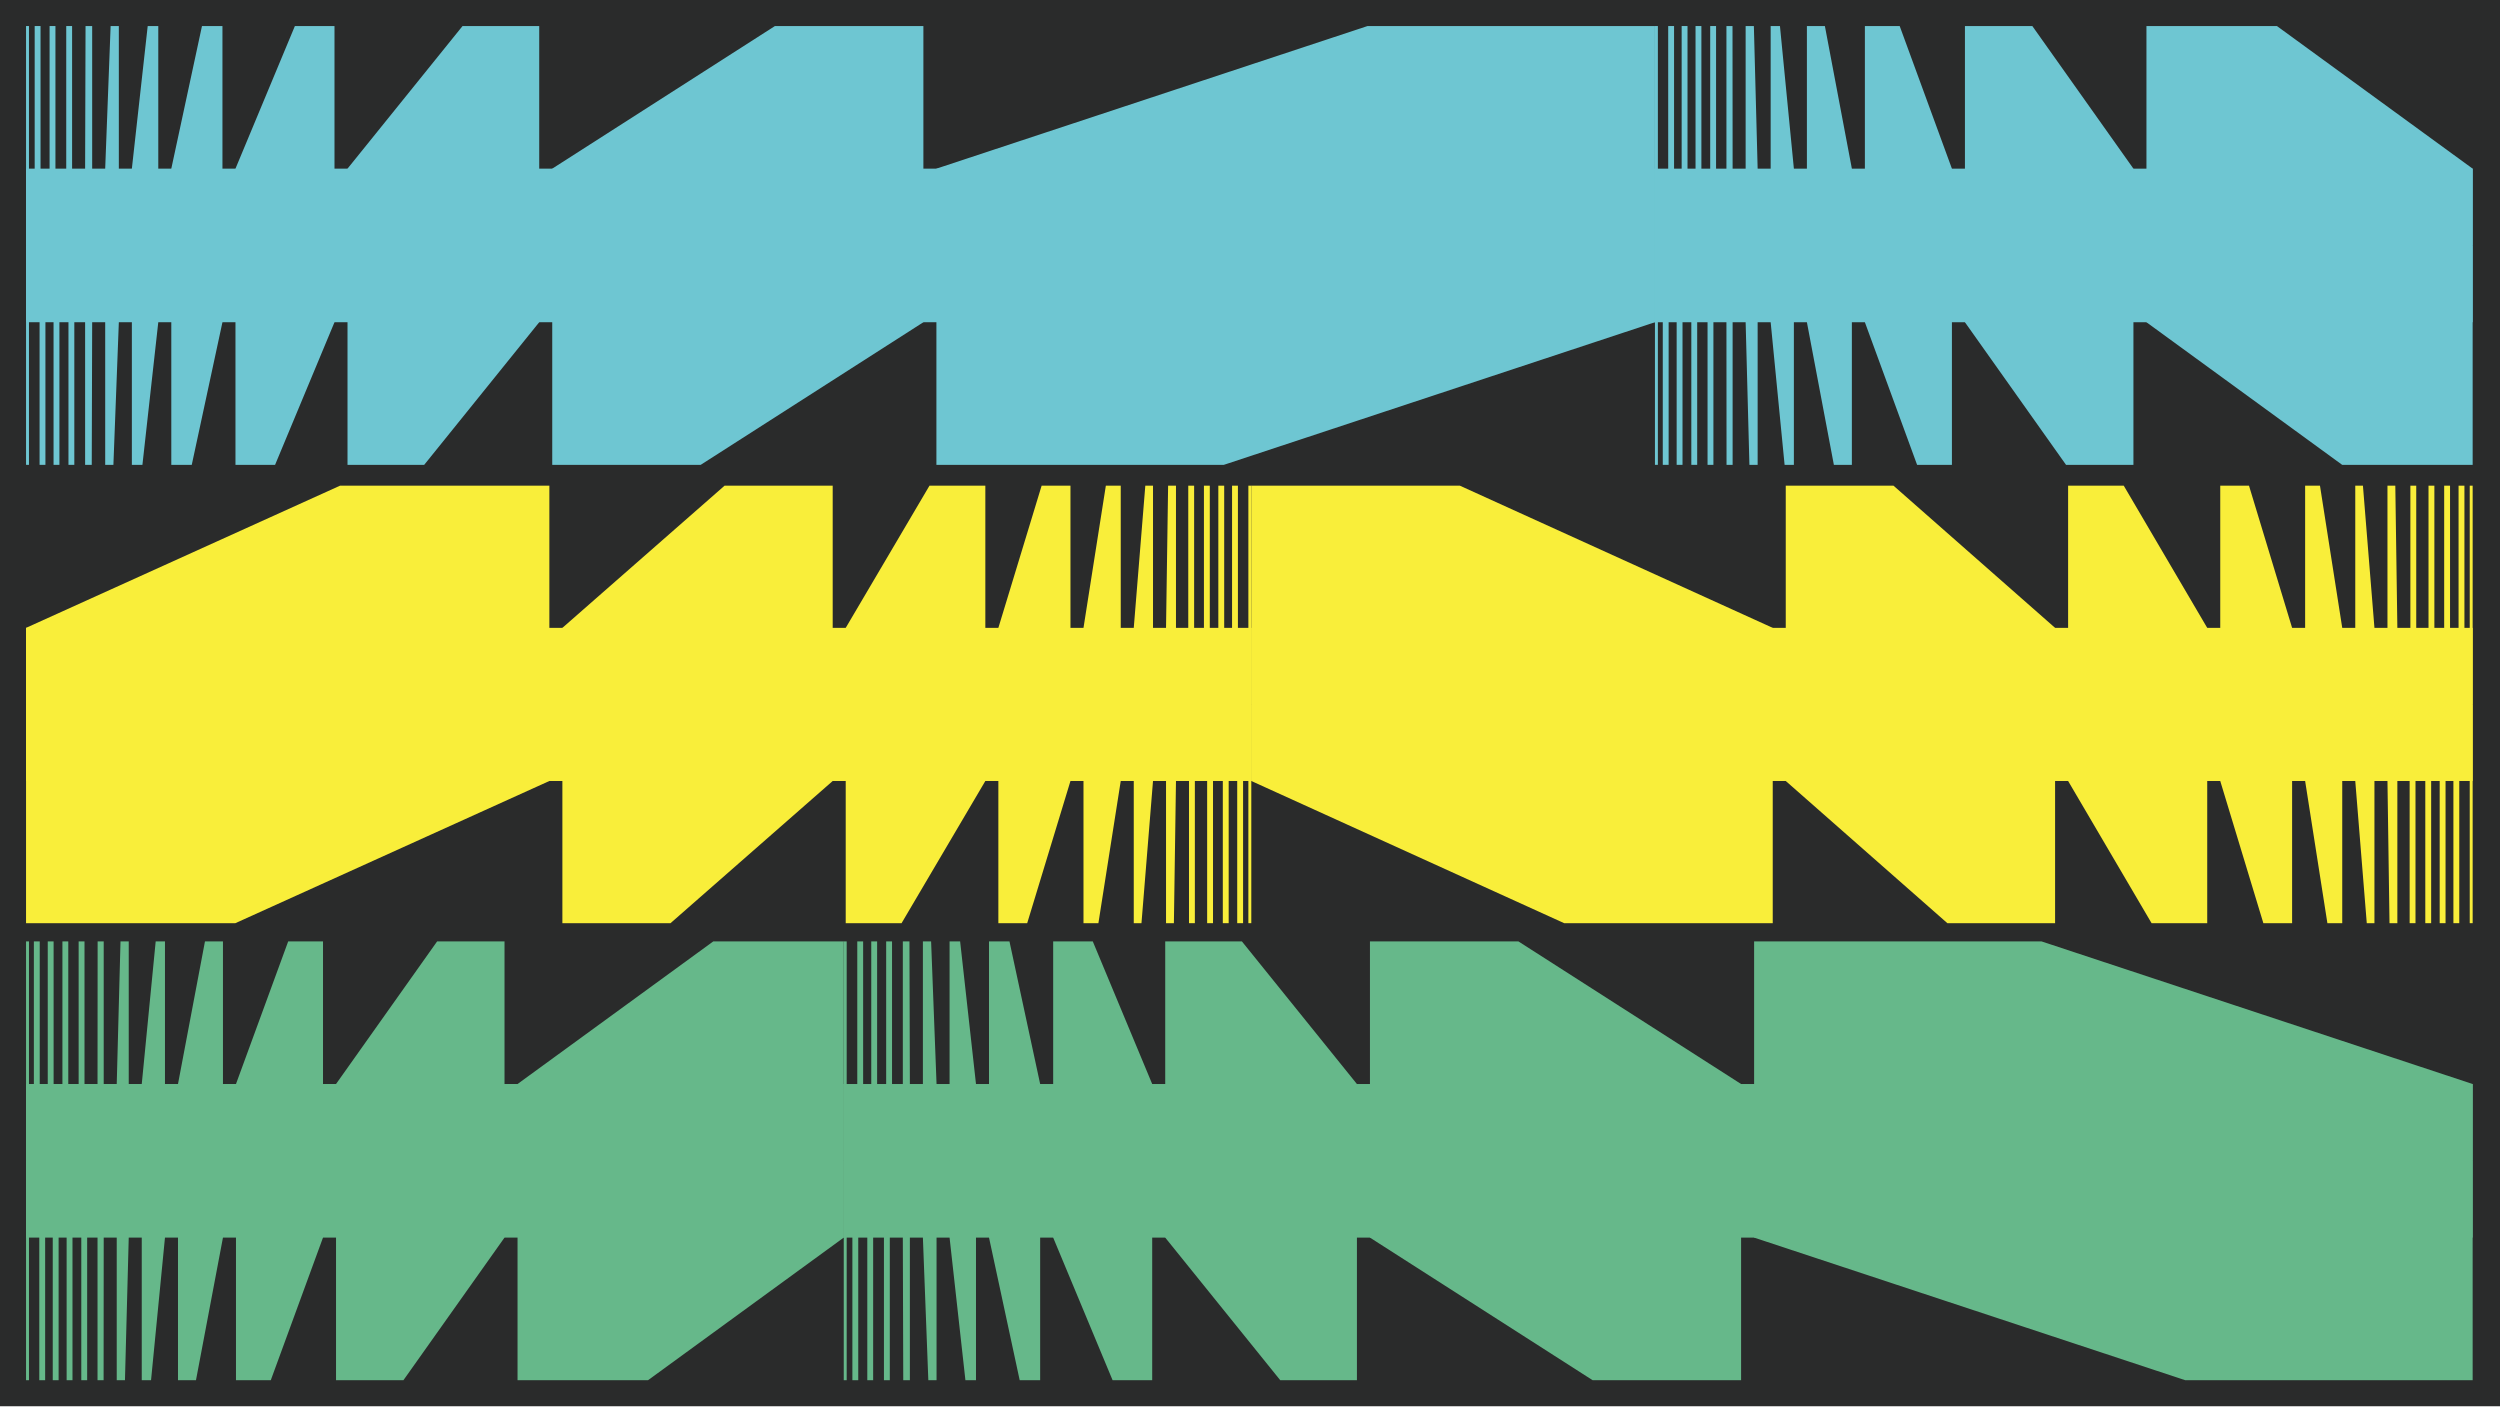
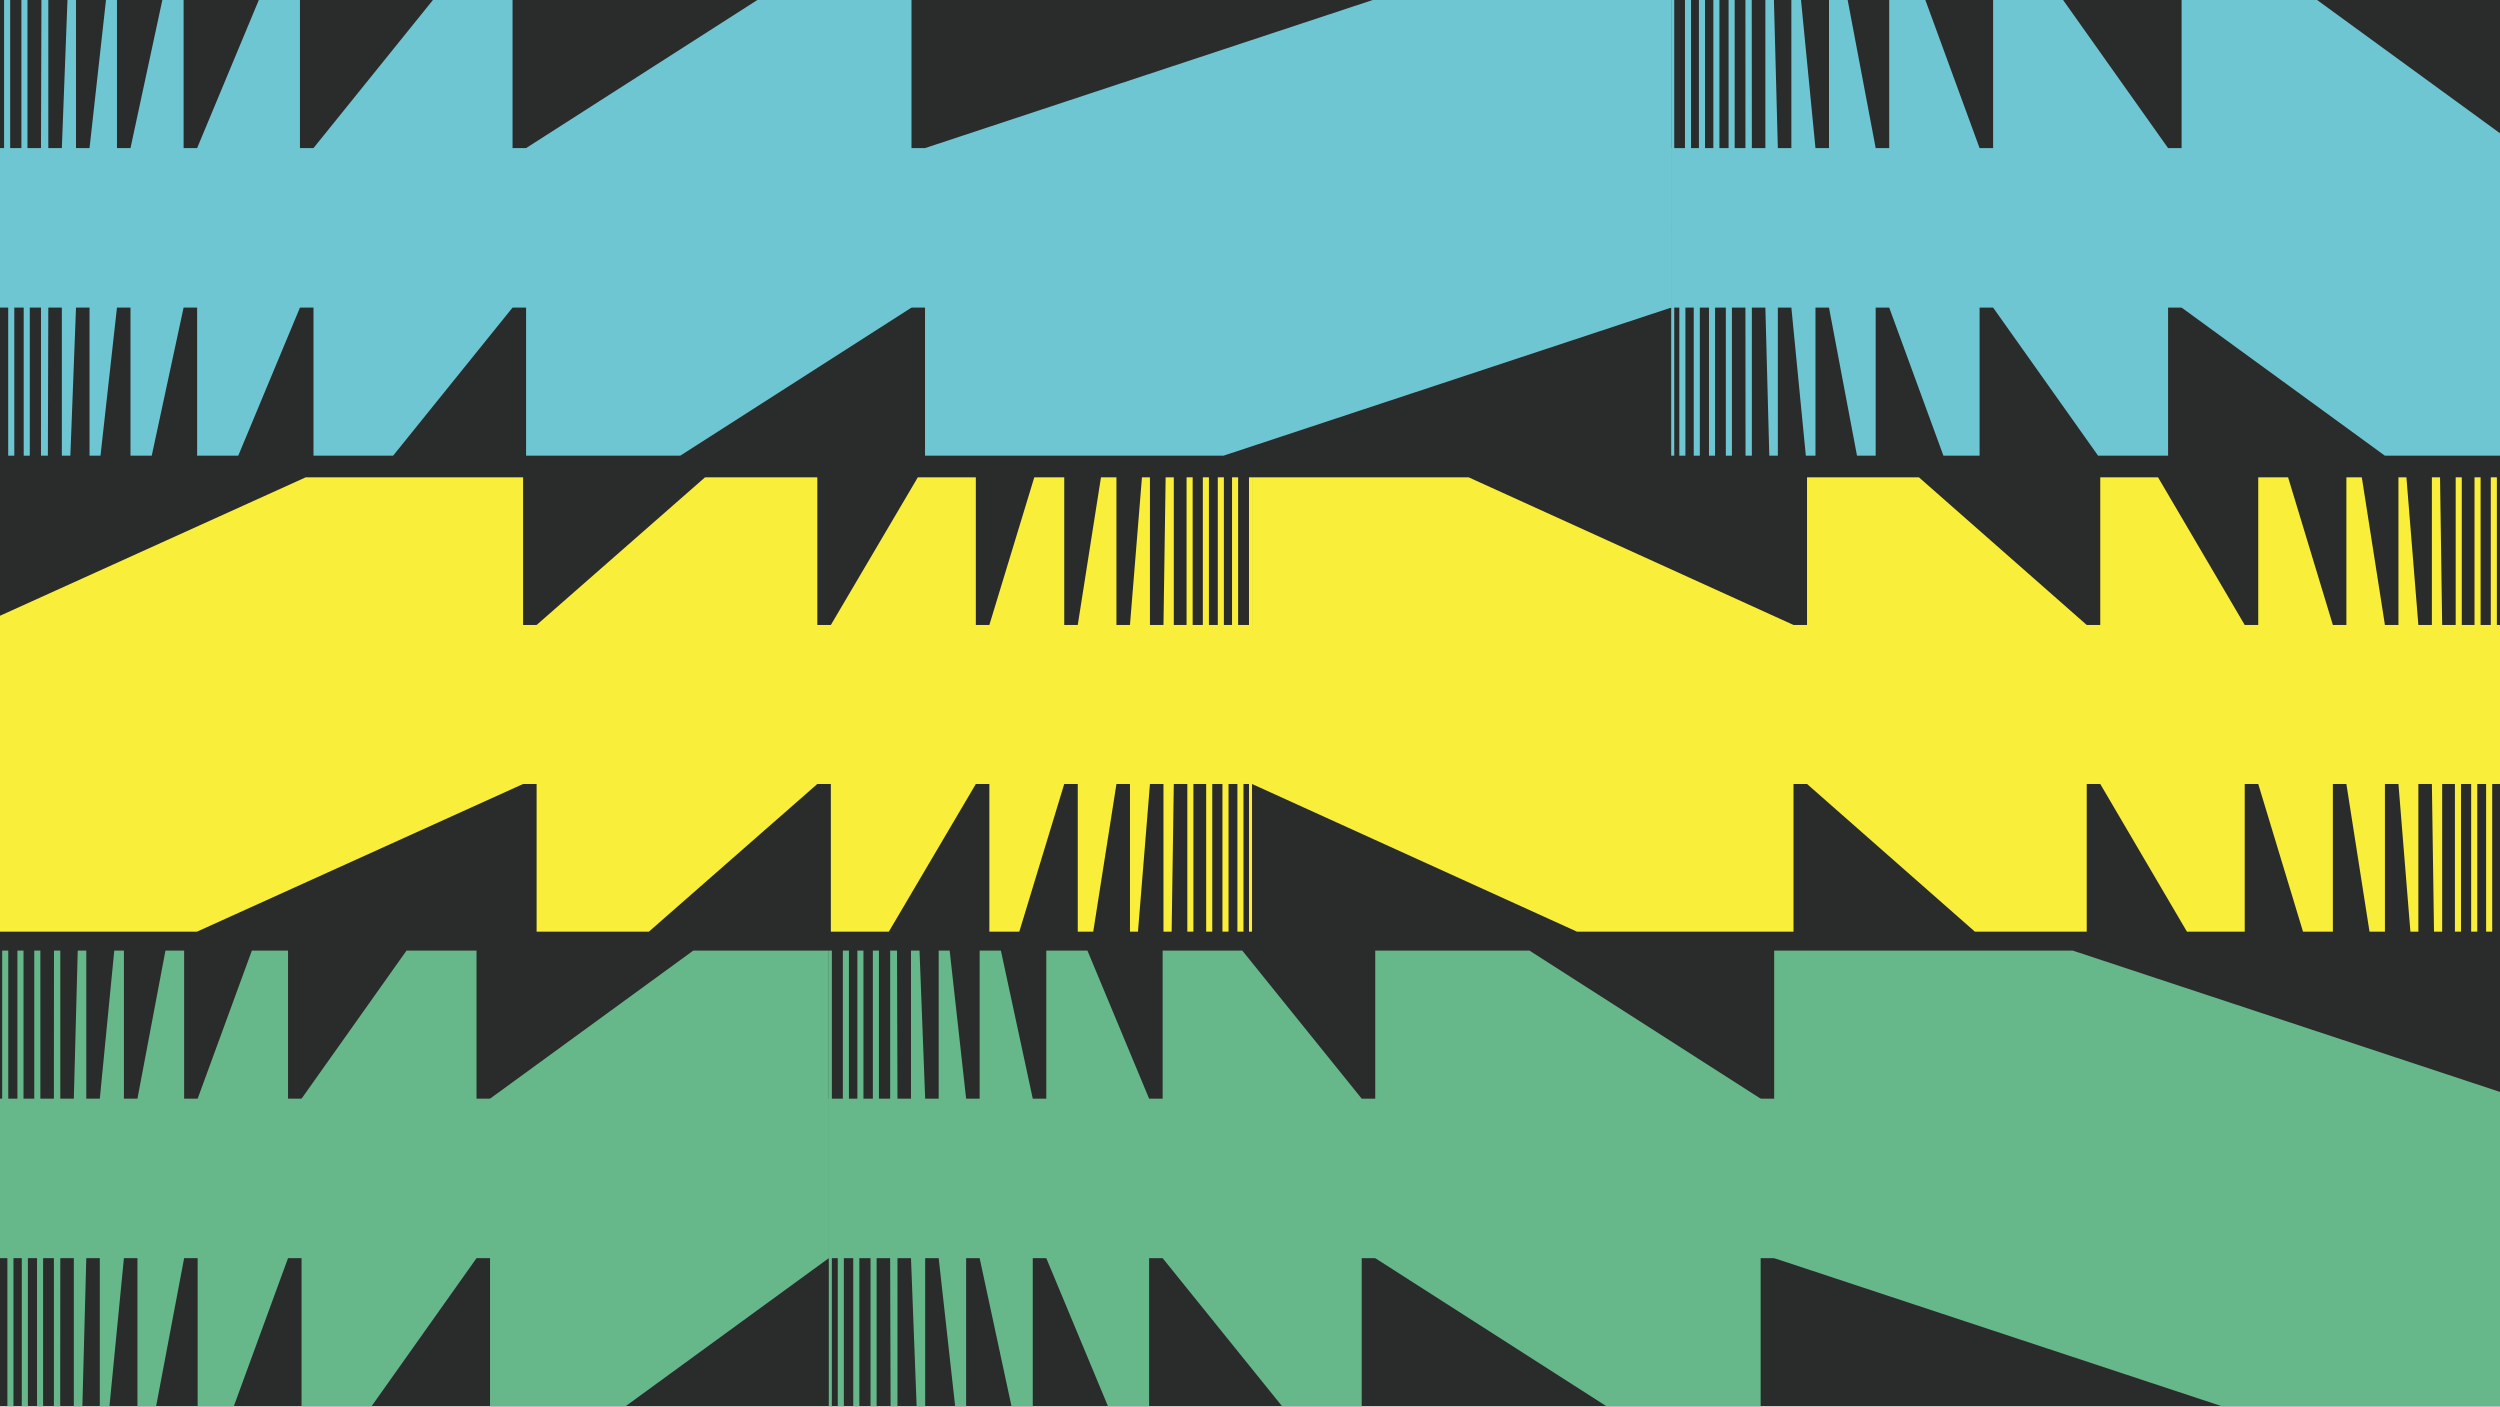
<svg xmlns="http://www.w3.org/2000/svg" id="Layer_1" data-name="Layer 1" viewBox="0 0 1920 1080">
  <defs>
    <style>
      .cls-1 {
        fill: #f9ee3a;
      }

      .cls-2 {
        fill: #66b88a;
      }

      .cls-3 {
        fill: #2a2b2b;
      }

      .cls-4 {
        fill: #6ec6d2;
      }
    </style>
  </defs>
  <rect class="cls-3" width="1920" height="1080" />
-   <g>
-     <rect class="cls-4" x="1271" y="129.53" width="628" height="117.95" />
-     <g>
-       <polygon class="cls-4" points="1271 188.5 1271 20 1273.25 20 1273.25 188.5 1271 188.5" />
-       <polygon class="cls-4" points="1281.18 188.5 1281.18 20 1285.68 20 1285.68 188.5 1281.18 188.5" />
-       <polygon class="cls-4" points="1291.51 188.5 1291.51 20 1296.01 20 1296.01 188.5 1291.51 188.5" />
-       <polygon class="cls-4" points="1302.17 188.5 1302.17 20 1306.67 20 1306.67 188.5 1302.17 188.5" />
-       <polygon class="cls-4" points="1313.44 188.5 1313.44 20 1317.94 20 1317.94 188.5 1313.44 188.5" />
-       <polygon class="cls-4" points="1330.65 129.53 1330.57 20 1325.9 20 1325.9 129.53 1325.9 188.5 1330.65 188.5 1330.65 129.53" />
-       <polygon class="cls-4" points="1349.87 129.53 1346.97 20 1340.65 20 1340.65 129.53 1340.65 188.5 1349.87 188.5 1349.87 129.53" />
-       <polygon class="cls-4" points="1377.7 129.53 1367 20 1359.87 20 1359.87 129.53 1359.87 188.5 1377.7 188.5 1377.7 129.53" />
-       <polygon class="cls-4" points="1422.23 129.53 1401.51 20 1387.7 20 1387.7 129.53 1387.7 188.5 1422.23 188.5 1422.23 129.53" />
-       <polygon class="cls-4" points="1499.07 129.53 1458.96 20 1432.23 20 1432.23 129.53 1432.23 188.5 1499.07 188.5 1499.07 129.53" />
-       <polygon class="cls-4" points="1638.47 129.53 1560.83 20 1509.07 20 1509.07 129.53 1509.07 188.5 1638.47 188.5 1638.47 129.53" />
-       <polygon class="cls-4" points="1899 129.53 1748.68 20 1648.47 20 1648.47 129.53 1648.47 188.5 1899 188.5 1899 129.53" />
-     </g>
-     <g>
-       <polygon class="cls-4" points="1273.25 188.5 1273.25 357 1271 357 1271 188.5 1273.25 188.5" />
-       <polygon class="cls-4" points="1281.51 188.5 1281.51 357 1277.01 357 1277.01 188.5 1281.51 188.5" />
-       <polygon class="cls-4" points="1292.17 188.5 1292.17 357 1287.67 357 1287.67 188.5 1292.17 188.5" />
-       <polygon class="cls-4" points="1303.44 188.5 1303.44 357 1298.94 357 1298.94 188.5 1303.44 188.5" />
-       <polygon class="cls-4" points="1315.9 188.5 1315.9 357 1311.4 357 1311.4 188.5 1315.9 188.5" />
-       <polygon class="cls-4" points="1325.9 247.48 1325.98 357 1330.65 357 1330.65 247.48 1330.65 188.5 1325.9 188.5 1325.9 247.48" />
-       <polygon class="cls-4" points="1340.65 247.48 1343.55 357 1349.87 357 1349.87 247.48 1349.87 188.5 1340.65 188.5 1340.65 247.48" />
-       <polygon class="cls-4" points="1359.87 247.48 1370.57 357 1377.7 357 1377.7 247.48 1377.7 188.5 1359.87 188.5 1359.87 247.48" />
-       <polygon class="cls-4" points="1387.7 247.48 1408.41 357 1422.23 357 1422.23 247.48 1422.23 188.5 1387.7 188.5 1387.7 247.48" />
-       <polygon class="cls-4" points="1432.23 247.48 1472.33 357 1499.07 357 1499.07 247.48 1499.07 188.5 1432.23 188.5 1432.23 247.48" />
-       <polygon class="cls-4" points="1509.07 247.48 1586.71 357 1638.47 357 1638.47 247.48 1638.47 188.5 1509.07 188.5 1509.07 247.48" />
-       <polygon class="cls-4" points="1648.47 247.48 1798.79 357 1899 357 1899 247.48 1899 188.5 1648.47 188.5 1648.47 247.48" />
-     </g>
-   </g>
-   <g>
-     <rect class="cls-4" x="20" y="129.52" width="1251" height="117.95" />
-     <g>
-       <polygon class="cls-4" points="1271 247.47 939.9 357 719.16 357 719.16 247.47 719.16 188.5 1271 188.5 1271 247.47" />
-       <polygon class="cls-4" points="709.16 247.47 538.14 357 424.12 357 424.12 247.47 424.12 188.5 709.16 188.5 709.16 247.47" />
-       <polygon class="cls-4" points="414.12 247.47 325.78 357 266.89 357 266.89 247.47 266.89 188.5 414.12 188.5 414.12 247.47" />
-       <polygon class="cls-4" points="256.89 247.47 211.26 357 180.84 357 180.84 247.47 180.84 188.5 256.89 188.5 256.89 247.47" />
-       <polygon class="cls-4" points="170.84 247.47 147.27 357 131.56 357 131.56 247.47 131.56 188.5 170.84 188.5 170.84 247.47" />
-       <polygon class="cls-4" points="121.56 247.47 109.38 357 101.27 357 101.27 247.47 101.27 188.5 121.56 188.5 121.56 247.47" />
-       <polygon class="cls-4" points="91.27 247.47 87.09 357 80.79 357 80.79 247.47 80.79 188.5 91.27 188.5 91.27 247.47" />
-       <polygon class="cls-4" points="70.79 247.47 70.46 357 65.37 357 65.37 247.47 65.37 188.5 70.79 188.5 70.79 247.47" />
-       <polygon class="cls-4" points="57.08 188.5 57.08 357 52.58 357 52.58 188.5 57.08 188.5" />
-       <polygon class="cls-4" points="45.63 188.5 45.63 357 41.13 357 41.13 188.5 45.63 188.5" />
-       <polygon class="cls-4" points="34.89 188.5 34.89 357 30.39 357 30.39 188.5 34.89 188.5" />
-       <polygon class="cls-4" points="22.25 188.5 22.25 357 20 357 20 188.5 22.25 188.5" />
-     </g>
-     <g>
-       <polygon class="cls-4" points="719.16 129.52 1050.26 20 1271 20 1271 129.52 1271 188.5 719.16 188.5 719.16 129.52" />
-       <polygon class="cls-4" points="424.12 129.52 595.14 20 709.16 20 709.16 129.52 709.16 188.5 424.12 188.5 424.12 129.52" />
-       <polygon class="cls-4" points="266.89 129.52 355.23 20 414.12 20 414.12 129.52 414.12 188.5 266.89 188.5 266.89 129.52" />
-       <polygon class="cls-4" points="180.84 129.52 226.47 20 256.89 20 256.89 129.52 256.89 188.5 180.84 188.5 180.84 129.52" />
-       <polygon class="cls-4" points="131.56 129.52 155.12 20 170.84 20 170.84 129.52 170.84 188.5 131.56 188.5 131.56 129.52" />
-       <polygon class="cls-4" points="101.27 129.52 113.44 20 121.56 20 121.56 129.52 121.56 188.5 101.27 188.5 101.27 129.52" />
-       <polygon class="cls-4" points="80.79 129.52 84.96 20 91.27 20 91.27 129.52 91.27 188.5 80.79 188.5 80.79 129.52" />
-       <polygon class="cls-4" points="65.37 129.52 65.7 20 70.79 20 70.79 129.52 70.79 188.5 65.37 188.5 65.37 129.52" />
-       <polygon class="cls-4" points="50.87 188.5 50.87 20 55.37 20 55.37 188.5 50.87 188.5" />
-       <polygon class="cls-4" points="38.08 188.5 38.08 20 42.58 20 42.58 188.5 38.08 188.5" />
-       <polygon class="cls-4" points="26.63 188.5 26.63 20 31.13 20 31.13 188.5 26.63 188.5" />
-       <polygon class="cls-4" points="20 188.5 20 20 22.25 20 22.25 188.5 20 188.5" />
-     </g>
-   </g>
-   <g>
-     <rect class="cls-1" x="961" y="482.2" width="938" height="117.6" />
-     <g>
-       <polygon class="cls-1" points="1899 541 1899 709 1896.75 709 1896.75 541 1899 541" />
-       <polygon class="cls-1" points="1888.72 541 1888.72 709 1884.22 709 1884.22 541 1888.72 541" />
-       <polygon class="cls-1" points="1878.18 541 1878.18 709 1873.68 709 1873.68 541 1878.18 541" />
-       <polygon class="cls-1" points="1867.13 541 1867.13 709 1862.63 709 1862.63 541 1867.13 541" />
-       <polygon class="cls-1" points="1855.1 541 1855.1 709 1850.6 709 1850.6 541 1855.1 541" />
-       <polygon class="cls-1" points="1833.57 599.8 1835.14 709 1841.17 709 1841.17 599.8 1841.17 541 1833.57 541 1833.57 599.8" />
-       <polygon class="cls-1" points="1808.84 599.8 1817.68 709 1823.57 709 1823.57 599.8 1823.57 541 1808.84 541 1808.84 599.8" />
-       <polygon class="cls-1" points="1770.34 599.8 1787.44 709 1798.84 709 1798.84 599.8 1798.84 541 1770.34 541 1770.34 599.8" />
-       <polygon class="cls-1" points="1705.15 599.8 1738.26 709 1760.34 709 1760.34 599.8 1760.34 541 1705.15 541 1705.15 599.8" />
-       <polygon class="cls-1" points="1588.31 599.8 1652.41 709 1695.15 709 1695.15 599.8 1695.15 541 1588.31 541 1588.31 599.8" />
-       <polygon class="cls-1" points="1371.46 599.8 1495.57 709 1578.31 709 1578.31 599.8 1578.31 541 1371.46 541 1371.46 599.8" />
-       <polygon class="cls-1" points="961 599.8 1201.28 709 1361.46 709 1361.46 599.8 1361.46 541 961 541 961 599.8" />
-     </g>
-     <g>
-       <polygon class="cls-1" points="1896.75 541 1896.75 373 1899 373 1899 541 1896.75 541" />
-       <polygon class="cls-1" points="1888.18 541 1888.18 373 1892.68 373 1892.68 541 1888.18 541" />
-       <polygon class="cls-1" points="1877.13 541 1877.13 373 1881.63 373 1881.63 541 1877.13 541" />
-       <polygon class="cls-1" points="1865.1 541 1865.1 373 1869.6 373 1869.6 541 1865.1 541" />
-       <polygon class="cls-1" points="1851.17 541 1851.17 373 1855.67 373 1855.67 541 1851.17 541" />
-       <polygon class="cls-1" points="1841.17 482.2 1839.6 373 1833.57 373 1833.57 482.2 1833.57 541 1841.17 541 1841.17 482.2" />
-       <polygon class="cls-1" points="1823.57 482.2 1814.73 373 1808.84 373 1808.84 482.2 1808.84 541 1823.57 541 1823.57 482.2" />
-       <polygon class="cls-1" points="1798.84 482.2 1781.74 373 1770.34 373 1770.34 482.2 1770.34 541 1798.84 541 1798.84 482.2" />
-       <polygon class="cls-1" points="1760.34 482.2 1727.23 373 1705.15 373 1705.15 482.2 1705.15 541 1760.34 541 1760.34 482.2" />
-       <polygon class="cls-1" points="1695.15 482.2 1631.04 373 1588.31 373 1588.31 482.2 1588.31 541 1695.15 541 1695.15 482.2" />
-       <polygon class="cls-1" points="1578.31 482.2 1454.2 373 1371.46 373 1371.46 482.2 1371.46 541 1578.31 541 1578.31 482.2" />
-       <polygon class="cls-1" points="1361.46 482.2 1121.18 373 961 373 961 482.2 961 541 1361.46 541 1361.46 482.2" />
-     </g>
-   </g>
-   <g>
-     <rect class="cls-1" x="20" y="482.2" width="941" height="117.6" />
-     <g>
-       <polygon class="cls-1" points="20 482.2 261.15 373 421.91 373 421.91 482.2 421.91 541 20 541 20 482.2" />
-       <polygon class="cls-1" points="431.91 482.2 556.47 373 639.51 373 639.51 482.2 639.51 541 431.91 541 431.91 482.2" />
-       <polygon class="cls-1" points="649.51 482.2 713.84 373 756.74 373 756.74 482.2 756.74 541 649.51 541 649.51 482.2" />
-       <polygon class="cls-1" points="766.74 482.2 799.97 373 822.12 373 822.12 482.2 822.12 541 766.74 541 766.74 482.2" />
-       <polygon class="cls-1" points="832.12 482.2 849.29 373 860.73 373 860.73 482.2 860.73 541 832.12 541 832.12 482.2" />
-       <polygon class="cls-1" points="870.73 482.2 879.6 373 885.51 373 885.51 482.2 885.51 541 870.73 541 870.73 482.2" />
-       <polygon class="cls-1" points="895.51 482.2 897.11 373 903.15 373 903.15 482.2 903.15 541 895.51 541 895.51 482.2" />
-       <polygon class="cls-1" points="912.59 541 912.59 373 917.09 373 917.09 541 912.59 541" />
-       <polygon class="cls-1" points="924.62 541 924.62 373 929.12 373 929.12 541 924.62 541" />
-       <polygon class="cls-1" points="935.68 541 935.68 373 940.18 373 940.18 541 935.68 541" />
-       <polygon class="cls-1" points="946.22 541 946.22 373 950.72 373 950.72 541 946.22 541" />
-       <polygon class="cls-1" points="958.75 541 958.75 373 961 373 961 541 958.75 541" />
-     </g>
-     <g>
-       <polygon class="cls-1" points="421.91 599.8 180.76 709 20 709 20 599.8 20 541 421.91 541 421.91 599.8" />
-       <polygon class="cls-1" points="639.51 599.8 514.95 709 431.91 709 431.91 599.8 431.91 541 639.51 541 639.51 599.8" />
-       <polygon class="cls-1" points="756.74 599.8 692.4 709 649.51 709 649.51 599.8 649.51 541 756.74 541 756.74 599.8" />
-       <polygon class="cls-1" points="822.12 599.8 788.89 709 766.74 709 766.74 599.8 766.74 541 822.12 541 822.12 599.8" />
-       <polygon class="cls-1" points="860.73 599.8 843.57 709 832.12 709 832.12 599.8 832.12 541 860.73 541 860.73 599.8" />
-       <polygon class="cls-1" points="885.51 599.8 876.65 709 870.73 709 870.73 599.8 870.73 541 885.51 541 885.51 599.8" />
-       <polygon class="cls-1" points="903.15 599.8 901.55 709 895.51 709 895.51 599.8 895.51 541 903.15 541 903.15 599.8" />
-       <polygon class="cls-1" points="917.65 541 917.65 709 913.15 709 913.15 541 917.65 541" />
-       <polygon class="cls-1" points="931.59 541 931.59 709 927.09 709 927.09 541 931.59 541" />
-       <polygon class="cls-1" points="943.62 541 943.62 709 939.12 709 939.12 541 943.62 541" />
-       <polygon class="cls-1" points="954.68 541 954.68 709 950.18 709 950.18 541 954.68 541" />
-       <polygon class="cls-1" points="961 541 961 709 958.75 709 958.75 541 961 541" />
-     </g>
-   </g>
-   <g>
-     <rect class="cls-2" x="648" y="832.53" width="1251" height="117.95" />
-     <g>
-       <polygon class="cls-2" points="648 891.5 648 723 650.25 723 650.25 891.5 648 891.5" />
-       <polygon class="cls-2" points="658.39 891.5 658.39 723 662.89 723 662.89 891.5 658.39 891.5" />
-       <polygon class="cls-2" points="669.13 891.5 669.13 723 673.63 723 673.63 891.5 669.13 891.5" />
-       <polygon class="cls-2" points="680.58 891.5 680.58 723 685.08 723 685.08 891.5 680.58 891.5" />
-       <polygon class="cls-2" points="698.78 832.53 698.46 723 693.37 723 693.37 832.53 693.37 891.5 698.78 891.5 698.78 832.53" />
-       <polygon class="cls-2" points="719.27 832.53 715.09 723 708.78 723 708.78 832.53 708.78 891.5 719.27 891.5 719.27 832.53" />
-       <polygon class="cls-2" points="749.56 832.53 737.38 723 729.27 723 729.27 832.53 729.27 891.5 749.56 891.5 749.56 832.53" />
-       <polygon class="cls-2" points="798.84 832.53 775.27 723 759.56 723 759.56 832.53 759.56 891.5 798.84 891.5 798.84 832.53" />
-       <polygon class="cls-2" points="884.89 832.53 839.26 723 808.84 723 808.84 832.53 808.84 891.5 884.89 891.5 884.89 832.53" />
-       <polygon class="cls-2" points="1042.12 832.53 953.78 723 894.89 723 894.89 832.53 894.89 891.5 1042.12 891.5 1042.12 832.53" />
-       <polygon class="cls-2" points="1337.16 832.53 1166.14 723 1052.12 723 1052.12 832.53 1052.12 891.5 1337.16 891.5 1337.16 832.53" />
-       <polygon class="cls-2" points="1899 832.53 1567.9 723 1347.16 723 1347.16 832.53 1347.16 891.5 1899 891.5 1899 832.53" />
-     </g>
-     <g>
-       <polygon class="cls-2" points="650.25 891.5 650.25 1060 648 1060 648 891.5 650.25 891.5" />
-       <polygon class="cls-2" points="659.13 891.5 659.13 1060 654.63 1060 654.63 891.5 659.13 891.5" />
-       <polygon class="cls-2" points="670.58 891.5 670.58 1060 666.08 1060 666.08 891.5 670.58 891.5" />
-       <polygon class="cls-2" points="683.37 891.5 683.37 1060 678.87 1060 678.87 891.5 683.37 891.5" />
-       <polygon class="cls-2" points="693.37 950.48 693.7 1060 698.78 1060 698.78 950.48 698.78 891.5 693.37 891.5 693.37 950.48" />
-       <polygon class="cls-2" points="708.78 950.48 712.96 1060 719.27 1060 719.27 950.48 719.27 891.5 708.78 891.5 708.78 950.48" />
-       <polygon class="cls-2" points="729.27 950.48 741.44 1060 749.56 1060 749.56 950.48 749.56 891.5 729.27 891.5 729.27 950.48" />
-       <polygon class="cls-2" points="759.56 950.48 783.12 1060 798.84 1060 798.84 950.48 798.84 891.5 759.56 891.5 759.56 950.48" />
-       <polygon class="cls-2" points="808.84 950.48 854.47 1060 884.89 1060 884.89 950.48 884.89 891.5 808.84 891.5 808.84 950.48" />
-       <polygon class="cls-2" points="894.89 950.48 983.23 1060 1042.12 1060 1042.12 950.48 1042.12 891.5 894.89 891.5 894.89 950.48" />
-       <polygon class="cls-2" points="1052.12 950.48 1223.14 1060 1337.16 1060 1337.16 950.48 1337.16 891.5 1052.12 891.5 1052.12 950.48" />
-       <polygon class="cls-2" points="1347.16 950.48 1678.26 1060 1899 1060 1899 950.48 1899 891.5 1347.16 891.5 1347.16 950.48" />
-     </g>
-   </g>
-   <g>
-     <rect class="cls-2" x="20" y="832.52" width="628" height="117.95" />
-     <g>
-       <polygon class="cls-2" points="648 950.47 497.68 1060 397.47 1060 397.47 950.47 397.47 891.5 648 891.5 648 950.47" />
-       <polygon class="cls-2" points="387.47 950.47 309.83 1060 258.07 1060 258.07 950.47 258.07 891.5 387.47 891.5 387.47 950.47" />
-       <polygon class="cls-2" points="248.07 950.47 207.96 1060 181.23 1060 181.23 950.47 181.23 891.5 248.07 891.5 248.07 950.47" />
-       <polygon class="cls-2" points="171.23 950.47 150.51 1060 136.7 1060 136.7 950.47 136.7 891.5 171.23 891.5 171.23 950.47" />
-       <polygon class="cls-2" points="126.7 950.47 116 1060 108.87 1060 108.87 950.47 108.87 891.5 126.7 891.5 126.7 950.47" />
-       <polygon class="cls-2" points="98.87 950.47 95.97 1060 89.65 1060 89.65 950.47 89.65 891.5 98.87 891.5 98.87 950.47" />
-       <polygon class="cls-2" points="79.65 950.47 79.57 1060 74.9 1060 74.9 950.47 74.9 891.5 79.65 891.5 79.65 950.47" />
-       <polygon class="cls-2" points="66.94 891.5 66.94 1060 62.44 1060 62.44 891.5 66.94 891.5" />
-       <polygon class="cls-2" points="55.67 891.5 55.67 1060 51.17 1060 51.17 891.5 55.67 891.5" />
-       <polygon class="cls-2" points="45.01 891.5 45.01 1060 40.51 1060 40.51 891.5 45.01 891.5" />
-       <polygon class="cls-2" points="34.67 891.5 34.67 1060 30.17 1060 30.17 891.5 34.67 891.5" />
-       <polygon class="cls-2" points="22.25 891.5 22.25 1060 20 1060 20 891.5 22.25 891.5" />
-     </g>
-     <g>
-       <polygon class="cls-2" points="397.47 832.52 547.79 723 648 723 648 832.52 648 891.5 397.47 891.5 397.47 832.52" />
-       <polygon class="cls-2" points="258.07 832.52 335.71 723 387.47 723 387.47 832.52 387.47 891.5 258.07 891.5 258.07 832.52" />
-       <polygon class="cls-2" points="181.23 832.52 221.33 723 248.07 723 248.07 832.52 248.07 891.5 181.23 891.5 181.23 832.52" />
-       <polygon class="cls-2" points="136.7 832.52 157.42 723 171.23 723 171.23 832.52 171.23 891.5 136.7 891.5 136.7 832.52" />
-       <polygon class="cls-2" points="108.87 832.52 119.57 723 126.7 723 126.7 832.52 126.7 891.5 108.87 891.5 108.87 832.52" />
-       <polygon class="cls-2" points="89.65 832.52 92.55 723 98.87 723 98.87 832.52 98.87 891.5 89.65 891.5 89.65 832.52" />
-       <polygon class="cls-2" points="74.9 832.52 74.98 723 79.65 723 79.65 832.52 79.65 891.5 74.9 891.5 74.9 832.52" />
-       <polygon class="cls-2" points="60.4 891.5 60.4 723 64.9 723 64.9 891.5 60.4 891.5" />
-       <polygon class="cls-2" points="47.94 891.5 47.94 723 52.44 723 52.44 891.5 47.94 891.5" />
-       <polygon class="cls-2" points="36.67 891.5 36.67 723 41.17 723 41.17 891.5 36.67 891.5" />
-       <polygon class="cls-2" points="26.01 891.5 26.01 723 30.51 723 30.51 891.5 26.01 891.5" />
-       <polygon class="cls-2" points="20 891.5 20 723 22.25 723 22.25 891.5 20 891.5" />
+   <g transform="translate(960 540) scale(1.03846) translate(-959.50 -540.00)">
+     <g>
+       <rect class="cls-4" x="1271" y="129.53" width="628" height="117.95" />
+       <g>
+         <polygon class="cls-4" points="1271 188.5 1271 20 1273.25 20 1273.25 188.5 1271 188.5" />
+         <polygon class="cls-4" points="1281.18 188.5 1281.18 20 1285.68 20 1285.68 188.5 1281.18 188.5" />
+         <polygon class="cls-4" points="1291.51 188.5 1291.51 20 1296.01 20 1296.01 188.5 1291.51 188.5" />
+         <polygon class="cls-4" points="1302.17 188.5 1302.17 20 1306.67 20 1306.67 188.5 1302.17 188.5" />
+         <polygon class="cls-4" points="1313.44 188.5 1313.44 20 1317.94 20 1317.94 188.5 1313.44 188.5" />
+         <polygon class="cls-4" points="1330.65 129.53 1330.57 20 1325.9 20 1325.9 129.53 1325.9 188.5 1330.65 188.5 1330.65 129.53" />
+         <polygon class="cls-4" points="1349.87 129.53 1346.97 20 1340.65 20 1340.65 129.53 1340.65 188.5 1349.87 188.5 1349.87 129.53" />
+         <polygon class="cls-4" points="1377.7 129.53 1367 20 1359.87 20 1359.87 129.53 1359.87 188.5 1377.7 188.5 1377.7 129.53" />
+         <polygon class="cls-4" points="1422.23 129.53 1401.51 20 1387.7 20 1387.7 129.53 1387.7 188.5 1422.23 188.5 1422.23 129.53" />
+         <polygon class="cls-4" points="1499.07 129.53 1458.96 20 1432.23 20 1432.23 129.53 1432.23 188.5 1499.07 188.5 1499.07 129.53" />
+         <polygon class="cls-4" points="1638.47 129.53 1560.83 20 1509.07 20 1509.07 129.53 1509.07 188.5 1638.47 188.5 1638.47 129.53" />
+         <polygon class="cls-4" points="1899 129.53 1748.68 20 1648.47 20 1648.47 129.53 1648.47 188.5 1899 188.5 1899 129.53" />
+       </g>
+       <g>
+         <polygon class="cls-4" points="1273.25 188.5 1273.25 357 1271 357 1271 188.5 1273.25 188.5" />
+         <polygon class="cls-4" points="1281.51 188.5 1281.51 357 1277.01 357 1277.01 188.5 1281.51 188.5" />
+         <polygon class="cls-4" points="1292.17 188.5 1292.17 357 1287.67 357 1287.67 188.5 1292.17 188.5" />
+         <polygon class="cls-4" points="1303.44 188.5 1303.44 357 1298.94 357 1298.94 188.5 1303.44 188.5" />
+         <polygon class="cls-4" points="1315.9 188.5 1315.9 357 1311.4 357 1311.4 188.5 1315.9 188.5" />
+         <polygon class="cls-4" points="1325.9 247.48 1325.98 357 1330.65 357 1330.65 247.48 1330.65 188.5 1325.9 188.5 1325.9 247.48" />
+         <polygon class="cls-4" points="1340.65 247.48 1343.55 357 1349.87 357 1349.87 247.48 1349.87 188.5 1340.65 188.5 1340.65 247.48" />
+         <polygon class="cls-4" points="1359.87 247.48 1370.57 357 1377.7 357 1377.7 247.48 1377.7 188.5 1359.87 188.5 1359.87 247.48" />
+         <polygon class="cls-4" points="1387.7 247.48 1408.41 357 1422.23 357 1422.23 247.48 1422.23 188.5 1387.7 188.5 1387.7 247.48" />
+         <polygon class="cls-4" points="1432.23 247.48 1472.33 357 1499.07 357 1499.07 247.48 1499.07 188.5 1432.23 188.5 1432.23 247.48" />
+         <polygon class="cls-4" points="1509.07 247.48 1586.71 357 1638.47 357 1638.47 247.48 1638.47 188.5 1509.07 188.5 1509.07 247.48" />
+         <polygon class="cls-4" points="1648.47 247.48 1798.79 357 1899 357 1899 247.48 1899 188.5 1648.47 188.5 1648.47 247.48" />
+       </g>
+     </g>
+     <g>
+       <rect class="cls-4" x="20" y="129.52" width="1251" height="117.95" />
+       <g>
+         <polygon class="cls-4" points="1271 247.47 939.9 357 719.16 357 719.16 247.47 719.16 188.5 1271 188.5 1271 247.47" />
+         <polygon class="cls-4" points="709.16 247.47 538.14 357 424.12 357 424.12 247.47 424.12 188.5 709.16 188.5 709.16 247.47" />
+         <polygon class="cls-4" points="414.12 247.47 325.78 357 266.89 357 266.89 247.47 266.89 188.5 414.12 188.5 414.12 247.47" />
+         <polygon class="cls-4" points="256.89 247.47 211.26 357 180.84 357 180.84 247.47 180.84 188.5 256.89 188.5 256.89 247.47" />
+         <polygon class="cls-4" points="170.84 247.47 147.27 357 131.56 357 131.56 247.47 131.56 188.5 170.84 188.5 170.84 247.47" />
+         <polygon class="cls-4" points="121.56 247.47 109.38 357 101.27 357 101.27 247.47 101.27 188.5 121.56 188.5 121.56 247.47" />
+         <polygon class="cls-4" points="91.27 247.47 87.09 357 80.79 357 80.79 247.47 80.79 188.5 91.27 188.5 91.27 247.47" />
+         <polygon class="cls-4" points="70.79 247.47 70.46 357 65.37 357 65.37 247.47 65.37 188.5 70.79 188.5 70.79 247.47" />
+         <polygon class="cls-4" points="57.08 188.5 57.08 357 52.58 357 52.58 188.5 57.08 188.5" />
+         <polygon class="cls-4" points="45.63 188.5 45.63 357 41.13 357 41.13 188.5 45.63 188.5" />
+         <polygon class="cls-4" points="34.89 188.5 34.89 357 30.39 357 30.39 188.5 34.89 188.5" />
+         <polygon class="cls-4" points="22.25 188.5 22.25 357 20 357 20 188.5 22.25 188.5" />
+       </g>
+       <g>
+         <polygon class="cls-4" points="719.16 129.52 1050.26 20 1271 20 1271 129.52 1271 188.5 719.16 188.5 719.16 129.52" />
+         <polygon class="cls-4" points="424.12 129.52 595.14 20 709.16 20 709.16 129.52 709.16 188.5 424.12 188.5 424.12 129.52" />
+         <polygon class="cls-4" points="266.89 129.52 355.23 20 414.12 20 414.12 129.52 414.12 188.5 266.89 188.5 266.89 129.52" />
+         <polygon class="cls-4" points="180.84 129.52 226.47 20 256.89 20 256.89 129.52 256.89 188.5 180.84 188.5 180.84 129.52" />
+         <polygon class="cls-4" points="131.56 129.52 155.12 20 170.84 20 170.84 129.52 170.84 188.5 131.56 188.5 131.56 129.52" />
+         <polygon class="cls-4" points="101.27 129.52 113.44 20 121.56 20 121.56 129.52 121.56 188.5 101.27 188.5 101.27 129.52" />
+         <polygon class="cls-4" points="80.79 129.52 84.96 20 91.27 20 91.27 129.52 91.27 188.5 80.79 188.5 80.79 129.52" />
+         <polygon class="cls-4" points="65.37 129.52 65.7 20 70.79 20 70.79 129.52 70.79 188.5 65.37 188.5 65.37 129.52" />
+         <polygon class="cls-4" points="50.87 188.5 50.87 20 55.37 20 55.37 188.5 50.87 188.5" />
+         <polygon class="cls-4" points="38.08 188.5 38.08 20 42.58 20 42.58 188.5 38.08 188.5" />
+         <polygon class="cls-4" points="26.63 188.5 26.63 20 31.13 20 31.13 188.5 26.63 188.5" />
+         <polygon class="cls-4" points="20 188.5 20 20 22.25 20 22.25 188.5 20 188.5" />
+       </g>
+     </g>
+     <g>
+       <rect class="cls-1" x="961" y="482.2" width="938" height="117.6" />
+       <g>
+         <polygon class="cls-1" points="1899 541 1899 709 1896.75 709 1896.75 541 1899 541" />
+         <polygon class="cls-1" points="1888.72 541 1888.72 709 1884.22 709 1884.22 541 1888.72 541" />
+         <polygon class="cls-1" points="1878.18 541 1878.18 709 1873.68 709 1873.68 541 1878.18 541" />
+         <polygon class="cls-1" points="1867.13 541 1867.13 709 1862.63 709 1862.63 541 1867.13 541" />
+         <polygon class="cls-1" points="1855.1 541 1855.1 709 1850.6 709 1850.6 541 1855.1 541" />
+         <polygon class="cls-1" points="1833.57 599.8 1835.14 709 1841.17 709 1841.17 599.8 1841.17 541 1833.57 541 1833.57 599.8" />
+         <polygon class="cls-1" points="1808.84 599.8 1817.68 709 1823.57 709 1823.57 599.8 1823.57 541 1808.84 541 1808.84 599.8" />
+         <polygon class="cls-1" points="1770.34 599.8 1787.44 709 1798.84 709 1798.84 599.8 1798.84 541 1770.34 541 1770.34 599.8" />
+         <polygon class="cls-1" points="1705.15 599.8 1738.26 709 1760.34 709 1760.34 599.8 1760.34 541 1705.15 541 1705.15 599.8" />
+         <polygon class="cls-1" points="1588.31 599.8 1652.41 709 1695.15 709 1695.15 599.8 1695.15 541 1588.31 541 1588.31 599.8" />
+         <polygon class="cls-1" points="1371.46 599.8 1495.57 709 1578.31 709 1578.31 599.8 1578.31 541 1371.46 541 1371.46 599.8" />
+         <polygon class="cls-1" points="961 599.8 1201.28 709 1361.46 709 1361.46 599.8 1361.46 541 961 541 961 599.8" />
+       </g>
+       <g>
+         <polygon class="cls-1" points="1896.75 541 1896.75 373 1899 373 1899 541 1896.75 541" />
+         <polygon class="cls-1" points="1888.18 541 1888.18 373 1892.68 373 1892.68 541 1888.18 541" />
+         <polygon class="cls-1" points="1877.13 541 1877.13 373 1881.63 373 1881.63 541 1877.13 541" />
+         <polygon class="cls-1" points="1865.1 541 1865.1 373 1869.6 373 1869.6 541 1865.1 541" />
+         <polygon class="cls-1" points="1851.17 541 1851.17 373 1855.67 373 1855.67 541 1851.17 541" />
+         <polygon class="cls-1" points="1841.17 482.2 1839.6 373 1833.57 373 1833.57 482.2 1833.57 541 1841.17 541 1841.17 482.2" />
+         <polygon class="cls-1" points="1823.57 482.2 1814.73 373 1808.84 373 1808.84 482.2 1808.84 541 1823.57 541 1823.57 482.2" />
+         <polygon class="cls-1" points="1798.84 482.2 1781.74 373 1770.34 373 1770.34 482.2 1770.34 541 1798.84 541 1798.84 482.2" />
+         <polygon class="cls-1" points="1760.34 482.2 1727.23 373 1705.15 373 1705.15 482.2 1705.15 541 1760.34 541 1760.34 482.2" />
+         <polygon class="cls-1" points="1695.15 482.2 1631.04 373 1588.31 373 1588.31 482.2 1588.31 541 1695.15 541 1695.15 482.2" />
+         <polygon class="cls-1" points="1578.31 482.2 1454.2 373 1371.46 373 1371.46 482.2 1371.46 541 1578.31 541 1578.31 482.2" />
+         <polygon class="cls-1" points="1361.46 482.2 1121.18 373 961 373 961 482.2 961 541 1361.46 541 1361.46 482.2" />
+       </g>
+     </g>
+     <g>
+       <rect class="cls-1" x="20" y="482.2" width="941" height="117.6" />
+       <g>
+         <polygon class="cls-1" points="20 482.2 261.15 373 421.91 373 421.91 482.2 421.91 541 20 541 20 482.2" />
+         <polygon class="cls-1" points="431.91 482.2 556.47 373 639.51 373 639.51 482.2 639.51 541 431.91 541 431.91 482.2" />
+         <polygon class="cls-1" points="649.51 482.2 713.84 373 756.74 373 756.74 482.2 756.74 541 649.51 541 649.51 482.2" />
+         <polygon class="cls-1" points="766.74 482.2 799.97 373 822.12 373 822.12 482.2 822.12 541 766.74 541 766.74 482.2" />
+         <polygon class="cls-1" points="832.12 482.2 849.29 373 860.73 373 860.73 482.2 860.73 541 832.12 541 832.12 482.2" />
+         <polygon class="cls-1" points="870.73 482.2 879.6 373 885.51 373 885.51 482.2 885.51 541 870.73 541 870.73 482.2" />
+         <polygon class="cls-1" points="895.51 482.2 897.11 373 903.15 373 903.15 482.2 903.15 541 895.51 541 895.51 482.2" />
+         <polygon class="cls-1" points="912.59 541 912.59 373 917.09 373 917.09 541 912.59 541" />
+         <polygon class="cls-1" points="924.62 541 924.62 373 929.12 373 929.12 541 924.62 541" />
+         <polygon class="cls-1" points="935.68 541 935.68 373 940.18 373 940.18 541 935.68 541" />
+         <polygon class="cls-1" points="946.22 541 946.22 373 950.72 373 950.72 541 946.22 541" />
+         <polygon class="cls-1" points="958.75 541 958.75 373 961 373 961 541 958.75 541" />
+       </g>
+       <g>
+         <polygon class="cls-1" points="421.91 599.8 180.76 709 20 709 20 599.8 20 541 421.91 541 421.91 599.8" />
+         <polygon class="cls-1" points="639.51 599.8 514.95 709 431.91 709 431.91 599.8 431.91 541 639.51 541 639.51 599.8" />
+         <polygon class="cls-1" points="756.74 599.8 692.4 709 649.51 709 649.51 599.8 649.51 541 756.74 541 756.74 599.8" />
+         <polygon class="cls-1" points="822.12 599.8 788.89 709 766.74 709 766.74 599.8 766.74 541 822.12 541 822.12 599.8" />
+         <polygon class="cls-1" points="860.73 599.8 843.57 709 832.12 709 832.12 599.8 832.12 541 860.73 541 860.73 599.8" />
+         <polygon class="cls-1" points="885.51 599.8 876.65 709 870.73 709 870.73 599.8 870.73 541 885.51 541 885.51 599.8" />
+         <polygon class="cls-1" points="903.15 599.8 901.55 709 895.51 709 895.51 599.8 895.51 541 903.15 541 903.15 599.8" />
+         <polygon class="cls-1" points="917.65 541 917.65 709 913.15 709 913.15 541 917.65 541" />
+         <polygon class="cls-1" points="931.59 541 931.59 709 927.09 709 927.09 541 931.59 541" />
+         <polygon class="cls-1" points="943.62 541 943.62 709 939.12 709 939.12 541 943.62 541" />
+         <polygon class="cls-1" points="954.68 541 954.68 709 950.18 709 950.18 541 954.68 541" />
+         <polygon class="cls-1" points="961 541 961 709 958.75 709 958.75 541 961 541" />
+       </g>
+     </g>
+     <g>
+       <rect class="cls-2" x="648" y="832.53" width="1251" height="117.95" />
+       <g>
+         <polygon class="cls-2" points="648 891.5 648 723 650.25 723 650.25 891.5 648 891.5" />
+         <polygon class="cls-2" points="658.39 891.5 658.39 723 662.89 723 662.89 891.5 658.39 891.5" />
+         <polygon class="cls-2" points="669.13 891.5 669.13 723 673.63 723 673.63 891.5 669.13 891.5" />
+         <polygon class="cls-2" points="680.58 891.5 680.58 723 685.08 723 685.08 891.5 680.58 891.5" />
+         <polygon class="cls-2" points="698.78 832.53 698.46 723 693.37 723 693.37 832.53 693.37 891.5 698.78 891.5 698.78 832.53" />
+         <polygon class="cls-2" points="719.27 832.53 715.09 723 708.78 723 708.78 832.53 708.78 891.5 719.27 891.5 719.27 832.53" />
+         <polygon class="cls-2" points="749.56 832.53 737.38 723 729.27 723 729.27 832.53 729.27 891.5 749.56 891.5 749.56 832.53" />
+         <polygon class="cls-2" points="798.84 832.53 775.27 723 759.56 723 759.56 832.53 759.56 891.5 798.84 891.5 798.84 832.53" />
+         <polygon class="cls-2" points="884.89 832.53 839.26 723 808.84 723 808.84 832.53 808.84 891.5 884.89 891.5 884.89 832.53" />
+         <polygon class="cls-2" points="1042.12 832.53 953.78 723 894.89 723 894.89 832.53 894.89 891.5 1042.12 891.5 1042.12 832.53" />
+         <polygon class="cls-2" points="1337.16 832.53 1166.14 723 1052.12 723 1052.12 832.53 1052.12 891.5 1337.16 891.5 1337.16 832.53" />
+         <polygon class="cls-2" points="1899 832.53 1567.9 723 1347.16 723 1347.16 832.53 1347.16 891.5 1899 891.5 1899 832.53" />
+       </g>
+       <g>
+         <polygon class="cls-2" points="650.25 891.5 650.25 1060 648 1060 648 891.5 650.25 891.5" />
+         <polygon class="cls-2" points="659.13 891.5 659.13 1060 654.63 1060 654.63 891.5 659.13 891.5" />
+         <polygon class="cls-2" points="670.58 891.5 670.58 1060 666.08 1060 666.08 891.5 670.58 891.5" />
+         <polygon class="cls-2" points="683.37 891.5 683.37 1060 678.87 1060 678.87 891.5 683.37 891.5" />
+         <polygon class="cls-2" points="693.37 950.48 693.7 1060 698.78 1060 698.78 950.48 698.78 891.5 693.37 891.5 693.37 950.48" />
+         <polygon class="cls-2" points="708.78 950.48 712.96 1060 719.27 1060 719.27 950.48 719.27 891.5 708.78 891.5 708.78 950.48" />
+         <polygon class="cls-2" points="729.27 950.48 741.44 1060 749.56 1060 749.56 950.48 749.56 891.5 729.27 891.5 729.27 950.48" />
+         <polygon class="cls-2" points="759.56 950.48 783.12 1060 798.84 1060 798.84 950.48 798.84 891.5 759.56 891.5 759.56 950.48" />
+         <polygon class="cls-2" points="808.84 950.48 854.47 1060 884.89 1060 884.89 950.48 884.89 891.5 808.84 891.5 808.84 950.48" />
+         <polygon class="cls-2" points="894.89 950.48 983.23 1060 1042.12 1060 1042.12 950.48 1042.12 891.5 894.89 891.5 894.89 950.48" />
+         <polygon class="cls-2" points="1052.12 950.48 1223.14 1060 1337.16 1060 1337.16 950.48 1337.16 891.5 1052.12 891.5 1052.12 950.48" />
+         <polygon class="cls-2" points="1347.16 950.48 1678.26 1060 1899 1060 1899 950.48 1899 891.5 1347.16 891.5 1347.16 950.48" />
+       </g>
+     </g>
+     <g>
+       <rect class="cls-2" x="20" y="832.52" width="628" height="117.95" />
+       <g>
+         <polygon class="cls-2" points="648 950.47 497.68 1060 397.47 1060 397.47 950.47 397.47 891.5 648 891.5 648 950.47" />
+         <polygon class="cls-2" points="387.47 950.47 309.83 1060 258.07 1060 258.07 950.47 258.07 891.5 387.47 891.5 387.47 950.47" />
+         <polygon class="cls-2" points="248.07 950.47 207.96 1060 181.23 1060 181.23 950.47 181.23 891.5 248.07 891.5 248.07 950.47" />
+         <polygon class="cls-2" points="171.23 950.47 150.51 1060 136.7 1060 136.7 950.47 136.7 891.5 171.23 891.5 171.23 950.47" />
+         <polygon class="cls-2" points="126.7 950.47 116 1060 108.87 1060 108.87 950.47 108.87 891.5 126.7 891.5 126.7 950.47" />
+         <polygon class="cls-2" points="98.87 950.47 95.97 1060 89.65 1060 89.65 950.47 89.65 891.5 98.87 891.5 98.87 950.47" />
+         <polygon class="cls-2" points="79.65 950.47 79.57 1060 74.9 1060 74.9 950.47 74.9 891.5 79.65 891.5 79.65 950.47" />
+         <polygon class="cls-2" points="66.94 891.5 66.94 1060 62.44 1060 62.44 891.5 66.94 891.5" />
+         <polygon class="cls-2" points="55.67 891.5 55.67 1060 51.17 1060 51.17 891.5 55.67 891.5" />
+         <polygon class="cls-2" points="45.01 891.5 45.01 1060 40.51 1060 40.51 891.5 45.01 891.5" />
+         <polygon class="cls-2" points="34.67 891.5 34.67 1060 30.17 1060 30.17 891.5 34.67 891.5" />
+         <polygon class="cls-2" points="22.25 891.5 22.25 1060 20 1060 20 891.5 22.25 891.5" />
+       </g>
+       <g>
+         <polygon class="cls-2" points="397.47 832.52 547.79 723 648 723 648 832.52 648 891.5 397.47 891.5 397.47 832.52" />
+         <polygon class="cls-2" points="258.07 832.52 335.71 723 387.47 723 387.47 832.52 387.47 891.5 258.07 891.5 258.07 832.52" />
+         <polygon class="cls-2" points="181.23 832.52 221.33 723 248.07 723 248.07 832.52 248.07 891.5 181.23 891.5 181.23 832.52" />
+         <polygon class="cls-2" points="136.7 832.52 157.42 723 171.23 723 171.23 832.52 171.23 891.5 136.7 891.5 136.7 832.52" />
+         <polygon class="cls-2" points="108.87 832.52 119.57 723 126.7 723 126.7 832.52 126.7 891.5 108.87 891.5 108.87 832.52" />
+         <polygon class="cls-2" points="89.65 832.52 92.55 723 98.87 723 98.87 832.52 98.87 891.5 89.65 891.5 89.65 832.52" />
+         <polygon class="cls-2" points="74.9 832.52 74.98 723 79.65 723 79.65 832.52 79.65 891.5 74.9 891.5 74.9 832.52" />
+         <polygon class="cls-2" points="60.4 891.5 60.4 723 64.9 723 64.9 891.5 60.4 891.5" />
+         <polygon class="cls-2" points="47.94 891.5 47.94 723 52.44 723 52.44 891.5 47.94 891.5" />
+         <polygon class="cls-2" points="36.67 891.5 36.67 723 41.17 723 41.17 891.5 36.67 891.5" />
+         <polygon class="cls-2" points="26.01 891.5 26.01 723 30.51 723 30.51 891.5 26.01 891.5" />
+         <polygon class="cls-2" points="20 891.5 20 723 22.25 723 22.25 891.5 20 891.5" />
+       </g>
    </g>
  </g>
</svg>
